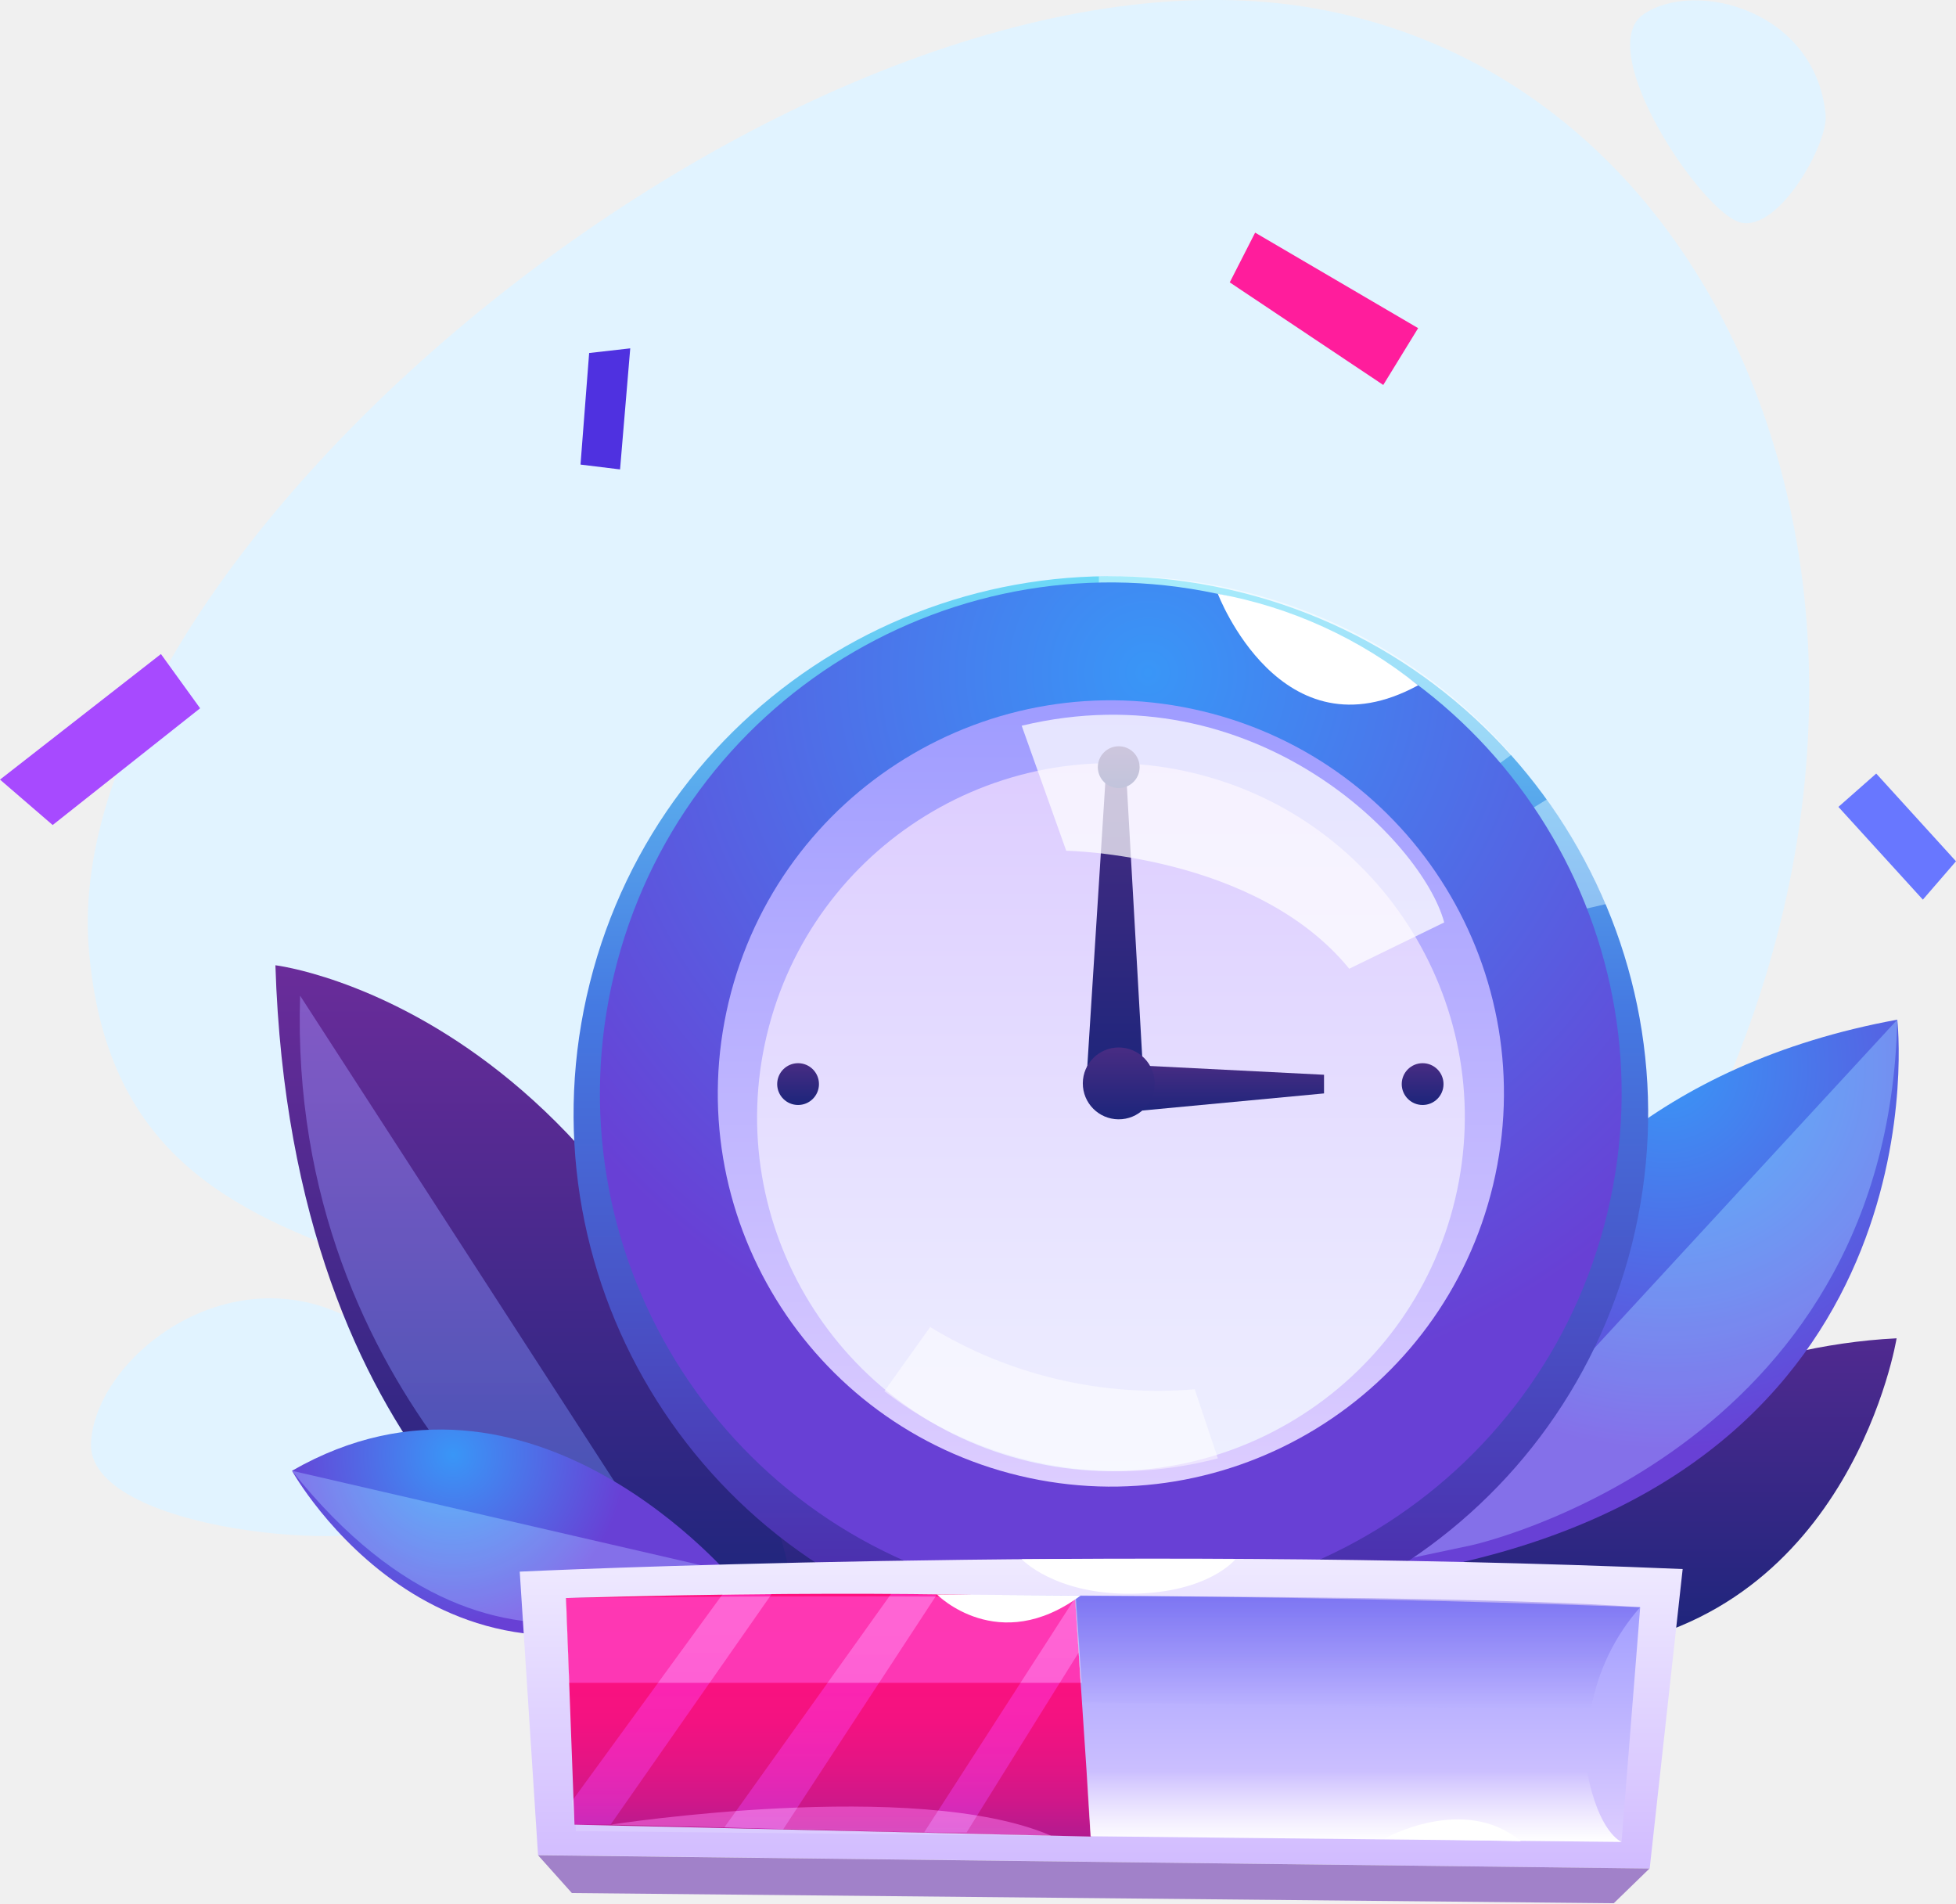
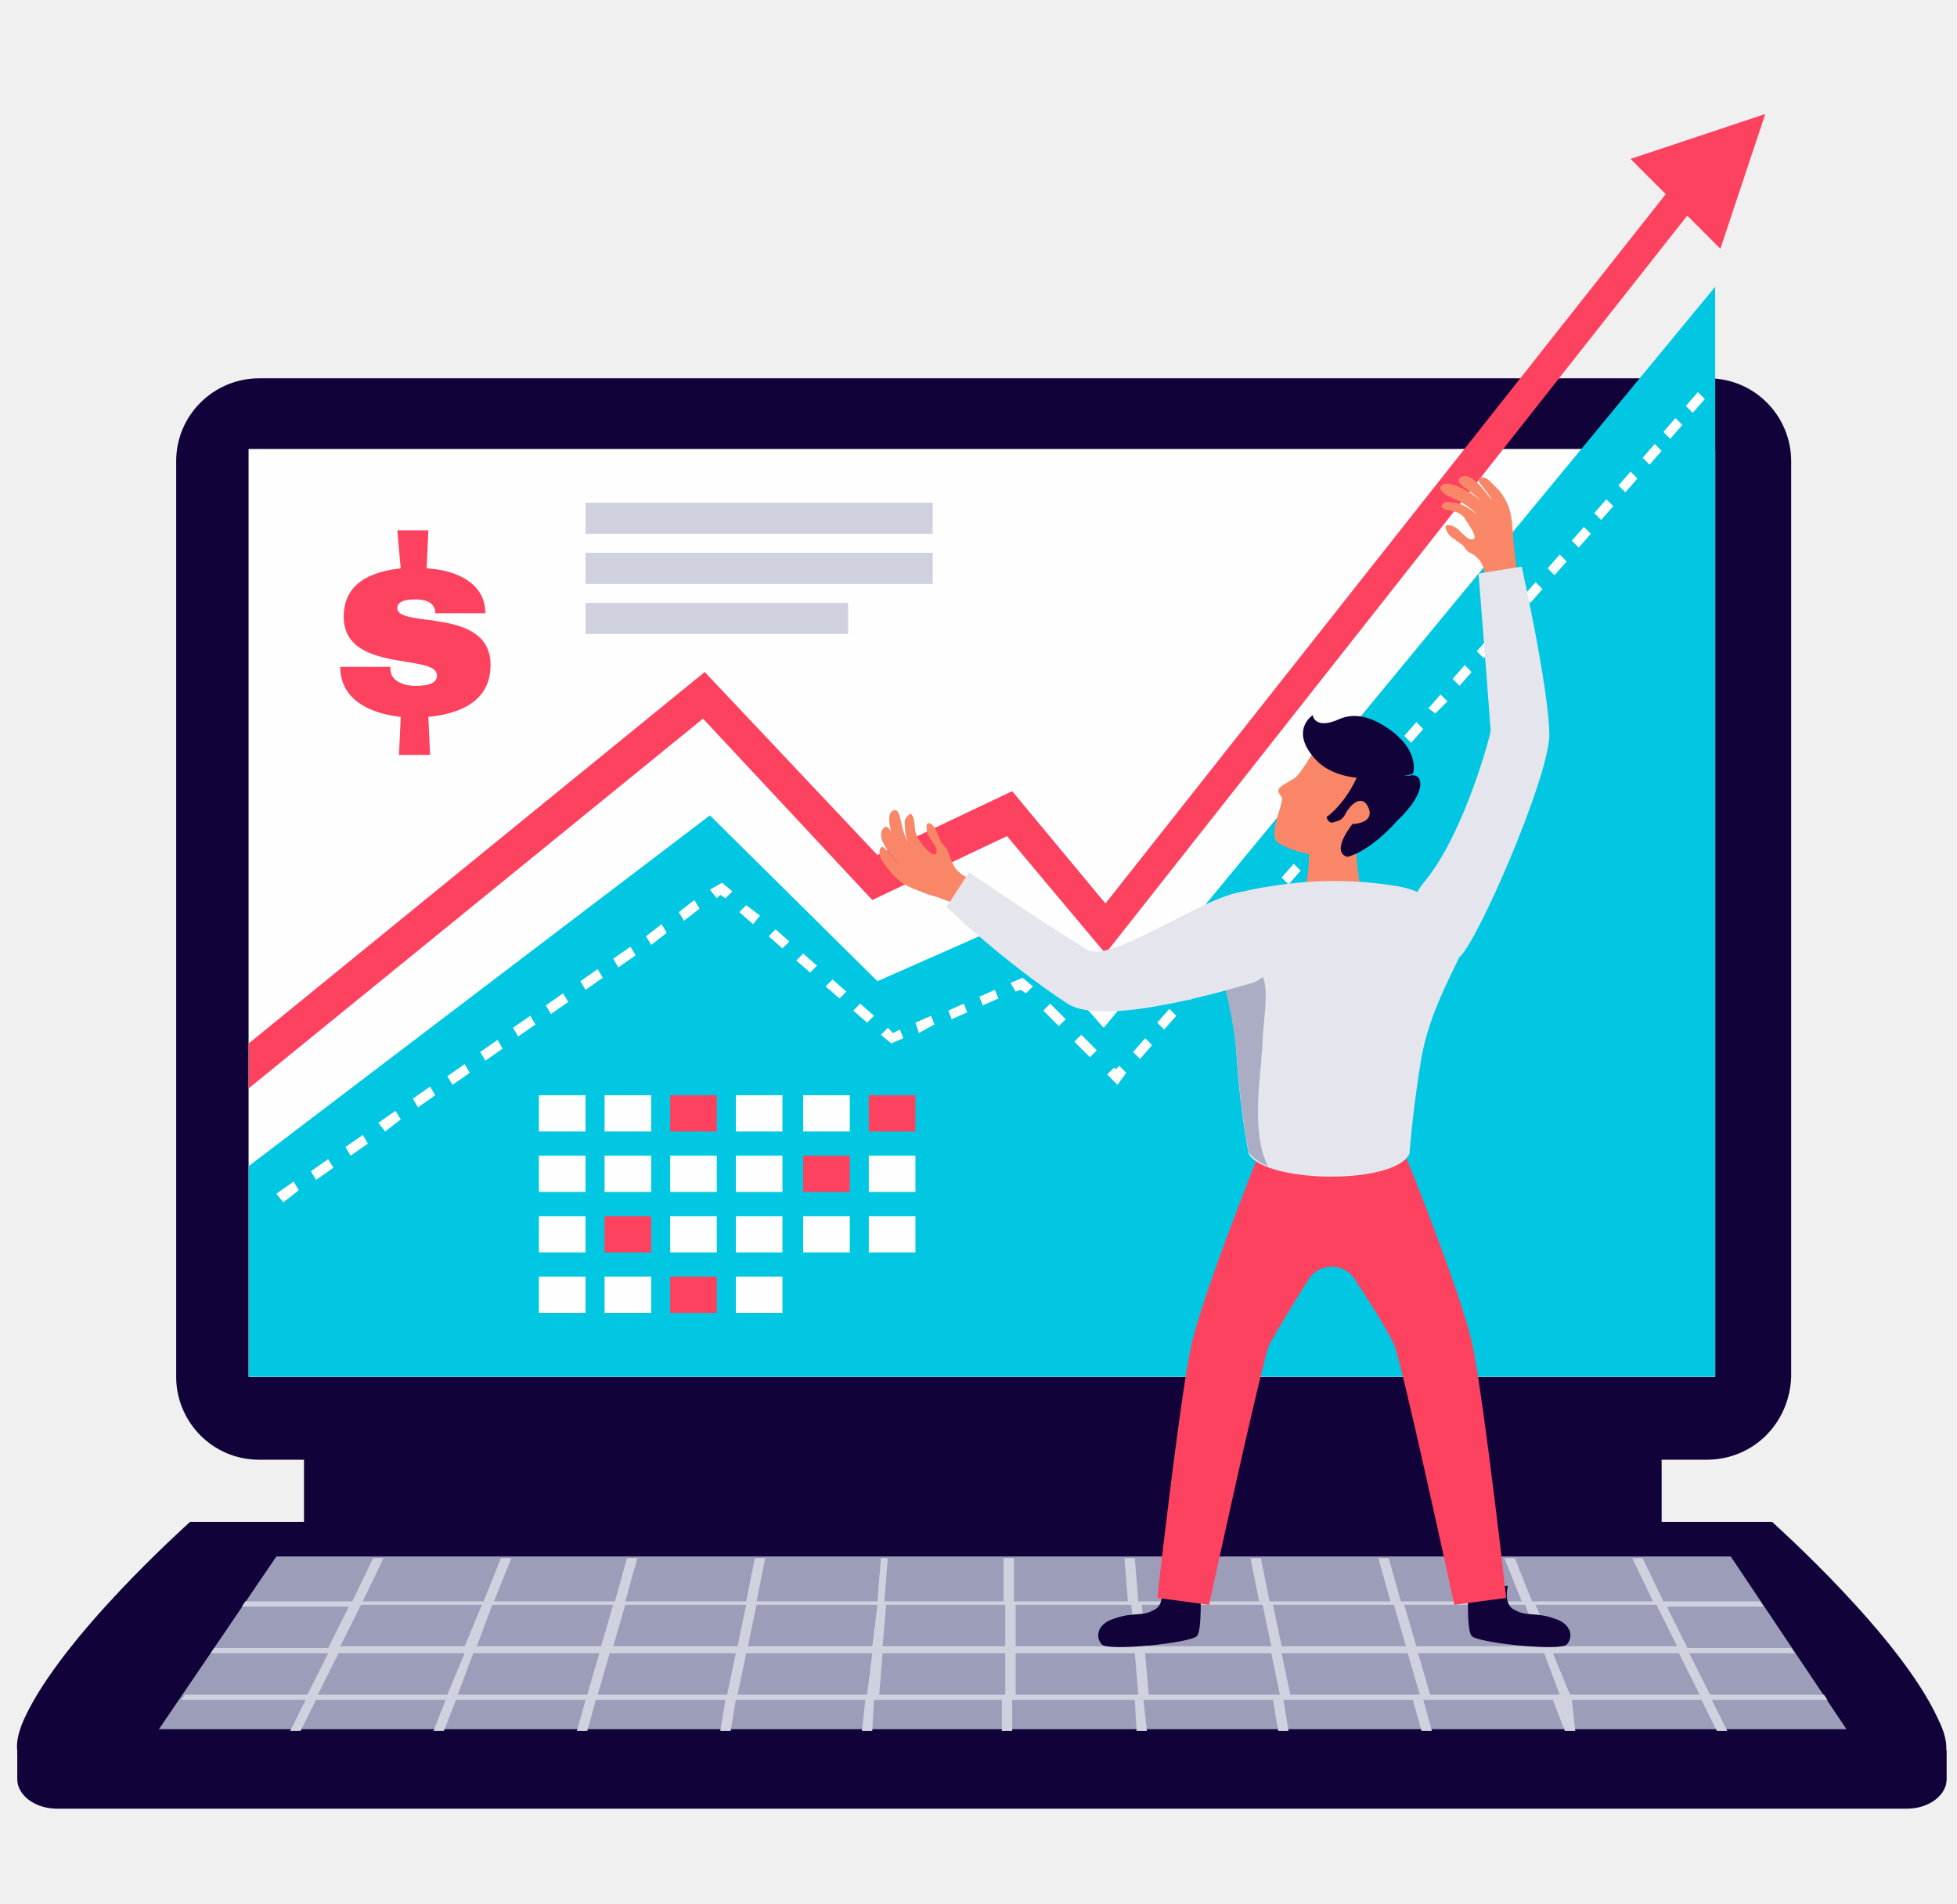
- <svg xmlns="http://www.w3.org/2000/svg" xmlns:xlink="http://www.w3.org/1999/xlink" viewBox="0 0 113.28 110.2">
-   <defs>
-     <style>.cls-1{isolation:isolate;}.cls-2{fill:#e1f3ff;}.cls-3{fill:#ff1d9c;}.cls-4{fill:#a74aff;}.cls-5{fill:#4f31e0;}.cls-6{fill:#6877ff;}.cls-7{fill:url(#Áåçûìÿííûé_ãðàäèåíò_373);}.cls-8{fill:url(#Áåçûìÿííûé_ãðàäèåíò_49);}.cls-9{fill:url(#Áåçûìÿííûé_ãðàäèåíò_29);}.cls-10{fill:url(#Áåçûìÿííûé_ãðàäèåíò_49-2);}.cls-11{fill:#bde0ff;}.cls-11,.cls-14,.cls-30,.cls-31,.cls-32{mix-blend-mode:soft-light;}.cls-12{fill:url(#Áåçûìÿííûé_ãðàäèåíò_29-2);}.cls-13{fill:url(#Áåçûìÿííûé_ãðàäèåíò_26);}.cls-14,.cls-24,.cls-25{fill:#fff;}.cls-15{fill:url(#Áåçûìÿííûé_ãðàäèåíò_29-3);}.cls-16{fill:url(#Áåçûìÿííûé_ãðàäèåíò_6);}.cls-17{fill:url(#Áåçûìÿííûé_ãðàäèåíò_30);}.cls-18{fill:url(#Áåçûìÿííûé_ãðàäèåíò_373-2);}.cls-19{fill:url(#Áåçûìÿííûé_ãðàäèåíò_373-3);}.cls-20{fill:url(#Áåçûìÿííûé_ãðàäèåíò_373-4);}.cls-21{fill:url(#Áåçûìÿííûé_ãðàäèåíò_373-5);}.cls-22{fill:url(#Áåçûìÿííûé_ãðàäèåíò_373-6);}.cls-23{fill:url(#Áåçûìÿííûé_ãðàäèåíò_373-7);}.cls-24{opacity:0.73;}.cls-26{fill:url(#Áåçûìÿííûé_ãðàäèåíò_90);}.cls-27{fill:url(#Áåçûìÿííûé_ãðàäèåíò_6-2);}.cls-28{opacity:0.4;mix-blend-mode:multiply;fill:url(#Áåçûìÿííûé_ãðàäèåíò_55);}.cls-29{fill:url(#Áåçûìÿííûé_ãðàäèåíò_45);}.cls-30{fill:url(#Áåçûìÿííûé_ãðàäèåíò_264);}.cls-31{fill:url(#Áåçûìÿííûé_ãðàäèåíò_264-2);}.cls-32{fill:url(#Áåçûìÿííûé_ãðàäèåíò_264-3);}.cls-33{fill:#a181c9;}.cls-34{mix-blend-mode:screen;fill:url(#Áåçûìÿííûé_ãðàäèåíò_60);}</style>
-     <linearGradient id="Áåçûìÿííûé_ãðàäèåíò_373" x1="67.7" y1="90.74" x2="67.7" y2="88.33" gradientUnits="userSpaceOnUse">
-       <stop offset="0" stop-color="#1c257b" />
-       <stop offset="1" stop-color="#482c83" />
-     </linearGradient>
-     <linearGradient id="Áåçûìÿííûé_ãðàäèåíò_49" x1="78.32" y1="100.82" x2="78.32" y2="73.99" gradientUnits="userSpaceOnUse">
-       <stop offset="0" stop-color="#1c257b" />
-       <stop offset="1" stop-color="#6a2c9a" />
-     </linearGradient>
-     <radialGradient id="Áåçûìÿííûé_ãðàäèåíò_29" cx="99.9" cy="67.16" r="22.11" gradientUnits="userSpaceOnUse">
-       <stop offset="0" stop-color="#3996f7" />
-       <stop offset="1" stop-color="#6840d5" />
-     </radialGradient>
-     <linearGradient id="Áåçûìÿííûé_ãðàäèåíò_49-2" x1="34.52" y1="98.87" x2="34.52" y2="61.24" xlink:href="#Áåçûìÿííûé_ãðàäèåíò_49" />
-     <radialGradient id="Áåçûìÿííûé_ãðàäèåíò_29-2" cx="29.6" cy="89.58" r="10.03" xlink:href="#Áåçûìÿííûé_ãðàäèåíò_29" />
-     <linearGradient id="Áåçûìÿííûé_ãðàäèåíò_26" x1="67.7" y1="100.93" x2="67.7" y2="38.72" gradientTransform="translate(118.99 -12.81) rotate(75.94)" gradientUnits="userSpaceOnUse">
-       <stop offset="0" stop-color="#4c25a6" />
-       <stop offset="0.6" stop-color="#457ae2" />
-       <stop offset="1" stop-color="#6dd9f7" />
-     </linearGradient>
-     <radialGradient id="Áåçûìÿííûé_ãðàäèåíò_29-3" cx="69.87" cy="44.29" r="42.21" gradientTransform="translate(118.68 -13.18) rotate(76.52)" xlink:href="#Áåçûìÿííûé_ãðàäèåíò_29" />
-     <linearGradient id="Áåçûìÿííûé_ãðàäèåíò_6" x1="67.7" y1="91.42" x2="67.7" y2="45.9" gradientTransform="translate(118.75 -13.14) rotate(76.56)" gradientUnits="userSpaceOnUse">
-       <stop offset="0" stop-color="#ddcdff" />
-       <stop offset="1" stop-color="#9f9cff" />
-     </linearGradient>
-     <linearGradient id="Áåçûìÿííûé_ãðàäèåíò_30" x1="67.7" y1="90.53" x2="67.7" y2="49.55" gradientTransform="translate(120.11 -12.07) rotate(76.58)" gradientUnits="userSpaceOnUse">
-       <stop offset="0" stop-color="#eef0ff" />
-       <stop offset="1" stop-color="#ddcdff" />
-     </linearGradient>
-     <linearGradient id="Áåçûìÿííûé_ãðàäèåíò_373-2" x1="64.57" y1="63.31" x2="64.57" y2="44.42" xlink:href="#Áåçûìÿííûé_ãðàäèåíò_373" />
-     <linearGradient id="Áåçûìÿííûé_ãðàäèåíò_373-3" x1="70.52" y1="64.45" x2="70.52" y2="61.61" xlink:href="#Áåçûìÿííûé_ãðàäèåíò_373" />
-     <linearGradient id="Áåçûìÿííûé_ãðàäèåíò_373-4" x1="68.15" y1="70.19" x2="68.15" y2="66.04" xlink:href="#Áåçûìÿííûé_ãðàäèåíò_373" />
-     <linearGradient id="Áåçûìÿííûé_ãðàäèåíò_373-5" x1="46.22" y1="63.97" x2="46.22" y2="61.56" xlink:href="#Áåçûìÿííûé_ãðàäèåíò_373" />
-     <linearGradient id="Áåçûìÿííûé_ãðàäèåíò_373-6" x1="82.39" y1="63.97" x2="82.39" y2="61.56" xlink:href="#Áåçûìÿííûé_ãðàäèåíò_373" />
-     <linearGradient id="Áåçûìÿííûé_ãðàäèåíò_373-7" x1="64.79" y1="45.63" x2="64.79" y2="43.22" xlink:href="#Áåçûìÿííûé_ãðàäèåíò_373" />
-     <linearGradient id="Áåçûìÿííûé_ãðàäèåíò_90" x1="67.13" y1="113.54" x2="67.13" y2="95.6" gradientUnits="userSpaceOnUse">
-       <stop offset="0" stop-color="#d1bbff" />
-       <stop offset="1" stop-color="#efeaff" />
-     </linearGradient>
-     <linearGradient id="Áåçûìÿííûé_ãðàäèåíò_6-2" x1="67.25" y1="112.02" x2="67.25" y2="97.7" gradientTransform="matrix(1, 0, 0, 1, 0, 0)" xlink:href="#Áåçûìÿííûé_ãðàäèåíò_6" />
-     <linearGradient id="Áåçûìÿííûé_ãðàäèåíò_55" x1="67.25" y1="104.31" x2="67.25" y2="97.76" gradientUnits="userSpaceOnUse">
-       <stop offset="0" stop-color="#fff" />
-       <stop offset="1" stop-color="#7460e0" />
-     </linearGradient>
-     <linearGradient id="Áåçûìÿííûé_ãðàäèåíò_45" x1="51.34" y1="111.69" x2="51.34" y2="97.63" gradientUnits="userSpaceOnUse">
-       <stop offset="0" stop-color="#b31a8f" />
-       <stop offset="0.01" stop-color="#b51a8f" />
-       <stop offset="0.15" stop-color="#d01789" />
-       <stop offset="0.3" stop-color="#e41484" />
-       <stop offset="0.47" stop-color="#f31281" />
-       <stop offset="0.68" stop-color="#fb117f" />
-       <stop offset="1" stop-color="#fe117e" />
-     </linearGradient>
-     <linearGradient id="Áåçûìÿííûé_ãðàäèåíò_264" x1="38.91" y1="105.65" x2="38.91" y2="92.29" gradientUnits="userSpaceOnUse">
-       <stop offset="0" stop-color="#b9acf4" />
-       <stop offset="1" stop-color="#e1d1f5" />
-     </linearGradient>
-     <linearGradient id="Áåçûìÿííûé_ãðàäèåíò_264-2" x1="48.11" y1="105.93" x2="48.11" y2="92.3" xlink:href="#Áåçûìÿííûé_ãðàäèåíò_264" />
-     <linearGradient id="Áåçûìÿííûé_ãðàäèåíò_264-3" x1="58" y1="106.1" x2="58" y2="92.54" xlink:href="#Áåçûìÿííûé_ãðàäèåíò_264" />
-     <linearGradient id="Áåçûìÿííûé_ãðàäèåíò_60" x1="81.78" y1="112.02" x2="81.78" y2="107.9" gradientUnits="userSpaceOnUse">
-       <stop offset="0" stop-color="#fff" />
-       <stop offset="1" />
-     </linearGradient>
-   </defs>
-   <g class="cls-1">
-     <g id="Layer_1" data-name="Layer 1">
-       <path class="cls-2" d="M91,87.43c-16,18-29.53,19.16-39.94,5.65C36.72,74.44,10.38,83.65,8.5,60.25S50.49.66,79.58,5.85,120.58,54,91,87.43Z" transform="translate(-3.36 -5.35)" />
-       <path class="cls-2" d="M24.63,82.27c-7.33-4.85-15.65,1.4-16,6.57s16.07,6.6,18.63,4.56S26.66,83.61,24.63,82.27Z" transform="translate(-3.36 -5.35)" />
-       <polygon class="cls-3" points="72.69 13.47 82.13 19 80.11 22.29 71.22 16.35 72.69 13.47" />
-       <polygon class="cls-4" points="0 45.14 9.32 37.87 11.59 41.01 3.05 47.77 0 45.14" />
-       <polygon class="cls-5" points="36.5 20.17 35.91 27.18 33.62 26.9 34.12 20.44 36.5 20.17" />
-       <polygon class="cls-6" points="106.47 46.72 111.36 52.09 113.28 49.87 108.66 44.79 106.47 46.72" />
-       <path class="cls-7" d="M68.91,89.54a1.21,1.21,0,1,1-1.21-1.21A1.21,1.21,0,0,1,68.91,89.54Z" transform="translate(-3.36 -5.35)" />
-       <path class="cls-8" d="M49.69,98.87S41.25,87.9,43.93,74c0,0,20.82,10.78,21.69,23.89L80,98.24s16.47-14.59,33.2-15.4c0,0-2.58,16-17.57,18Z" transform="translate(-3.36 -5.35)" />
-       <path class="cls-9" d="M84.34,95.72s1-26.21,28.9-31.33c0,0,2.89,25.09-25.5,31.48Z" transform="translate(-3.36 -5.35)" />
-       <path class="cls-10" d="M37.31,98.83s-17.07-8.12-18-37.59c0,0,23,2.75,30.35,37.63Z" transform="translate(-3.36 -5.35)" />
-       <path class="cls-11" d="M113.24,64.39,84.34,95.72l4.25-.9S112.67,89.54,113.24,64.39Z" transform="translate(-3.36 -5.35)" />
-       <path class="cls-11" d="M20.74,63,43.93,98.84l-5.86-.64S20,86.52,20.74,63Z" transform="translate(-3.36 -5.35)" />
-       <path class="cls-12" d="M46,97S34.12,82.56,20.27,90.51C20.27,90.51,29.2,106.58,46,97Z" transform="translate(-3.36 -5.35)" />
-       <path class="cls-11" d="M20.27,90.51l24.61,5.68S32.75,106.17,20.27,90.51Z" transform="translate(-3.36 -5.35)" />
-       <circle class="cls-13" cx="67.7" cy="69.82" r="31.11" transform="translate(-19.84 113.19) rotate(-75.94)" />
-       <path class="cls-14" d="M67,41.18V38.72a30.39,30.39,0,0,1,23.9,10.33l-2,1.45A29.27,29.27,0,0,0,67,41.18Z" transform="translate(-3.36 -5.35)" />
-       <path class="cls-14" d="M90.85,52.93l2.09-1.29a31.07,31.07,0,0,1,3.42,6.06l-2.44.56A30.93,30.93,0,0,0,90.85,52.93Z" transform="translate(-3.36 -5.35)" />
-       <circle class="cls-15" cx="67.7" cy="68.66" r="29.58" transform="translate(-18.22 113.14) rotate(-76.52)" />
-       <circle class="cls-16" cx="67.7" cy="68.66" r="22.76" transform="translate(-18.18 113.2) rotate(-76.56)" />
-       <circle class="cls-17" cx="67.7" cy="70.04" r="20.49" transform="translate(-19.5 114.28) rotate(-76.58)" />
-       <polygon class="cls-18" points="62.87 63.31 64.07 44.42 65.2 44.42 66.27 63.31 62.87 63.31" />
-       <polygon class="cls-19" points="64.57 64.45 64.37 61.61 76.68 62.23 76.68 63.31 64.57 64.45" />
-       <path class="cls-20" d="M70.23,68.11A2.08,2.08,0,1,1,68.15,66,2.08,2.08,0,0,1,70.23,68.11Z" transform="translate(-3.36 -5.35)" />
-       <circle class="cls-21" cx="46.22" cy="62.77" r="1.21" />
-       <circle class="cls-22" cx="82.39" cy="62.77" r="1.21" />
-       <circle class="cls-23" cx="64.79" cy="44.42" r="1.21" />
-       <path class="cls-24" d="M62.53,47.37l2.58,7.24s10.94.16,16.39,6.83L87,58.76C85.75,54.09,76.05,44.13,62.53,47.37Z" transform="translate(-3.36 -5.35)" />
-       <path class="cls-14" d="M54.58,85.9l2.65-3.71a25.3,25.3,0,0,0,15.32,3.6l1.34,4A22.29,22.29,0,0,1,54.58,85.9Z" transform="translate(-3.36 -5.35)" />
-       <path class="cls-25" d="M73.89,39.73s3.65,9.63,11.6,5.3A25.93,25.93,0,0,0,73.89,39.73Z" transform="translate(-3.36 -5.35)" />
-       <path class="cls-26" d="M34.52,112.76,33.46,96.35s33.3-1.59,67.35-.15L98.9,113.54Z" transform="translate(-3.36 -5.35)" />
-       <path class="cls-27" d="M36.71,111.37l-.57-13.49s30.45-.65,62.21.53L97.27,112Z" transform="translate(-3.36 -5.35)" />
-       <path class="cls-28" d="M98.35,98.41a12.1,12.1,0,0,0-2.85,5.9l-56.78-.75-2.58-5.68S84.31,97.37,98.35,98.41Z" transform="translate(-3.36 -5.35)" />
-       <path class="cls-29" d="M36.14,97.88,36.63,111l29.91.69-.92-13.81S55.36,97.32,36.14,97.88Z" transform="translate(-3.36 -5.35)" />
-       <polygon class="cls-30" points="33.12 104.29 41.87 92.28 44.7 92.28 35.36 105.65 33.27 105.65 33.12 104.29" />
-       <polygon class="cls-31" points="41.95 105.81 51.6 92.3 54.26 92.32 45.35 105.93 41.95 105.81" />
-       <polygon class="cls-32" points="53.52 106.1 62.26 92.54 62.47 95.68 55.98 106.1 53.52 106.1" />
-       <polygon class="cls-33" points="31.16 107.42 33.12 109.61 93.46 110.2 95.53 108.19 31.16 107.42" />
-       <path class="cls-14" d="M36.14,97.88l.18,4.91H66l-.33-4.91S55.52,97.65,36.14,97.88Z" transform="translate(-3.36 -5.35)" />
-       <path class="cls-25" d="M57.62,97.67s3.55,3.61,8.33.06Z" transform="translate(-3.36 -5.35)" />
-       <path class="cls-25" d="M62.53,95.63s1.92,2.05,6.38,2,6-2,6-2S64.38,95.61,62.53,95.63Z" transform="translate(-3.36 -5.35)" />
-       <path class="cls-14" d="M38.72,111s17.69-2.74,25.51.64Z" transform="translate(-3.36 -5.35)" />
-       <path class="cls-34" d="M97.27,112s-1.34-.52-2-4.12h-29l.25,3.79Z" transform="translate(-3.36 -5.35)" />
-       <path class="cls-25" d="M83.56,111.8s4.58-2.59,7.88.16Z" transform="translate(-3.36 -5.35)" />
-       <path class="cls-2" d="M109.09,12c-.58-6.09-7.58-7.86-10.55-5.82s3.42,11.57,5.65,12.06S109.24,13.65,109.09,12Z" transform="translate(-3.36 -5.35)" />
+ <svg xmlns="http://www.w3.org/2000/svg" version="1.1" id="Layer_1" x="0px" y="0px" viewBox="0 0 113.3 110.2" style="enable-background:new 0 0 113.3 110.2;" xml:space="preserve">
+   <style type="text/css">
+ 	.st0{fill:#110239;}
+ 	.st1{fill:#FEFEFE;}
+ 	.st2{fill:#9C9EB9;}
+ 	.st3{fill:#D0D1DE;}
+ 	.st4{fill:#01C7E2;}
+ 	.st5{fill:#FD425F;}
+ 	.st6{fill:#FFFFFF;}
+ 	.st7{fill:#F88667;}
+ 	.st8{fill:#E5E6ED;}
+ 	.st9{fill:#ABADC4;}
+ </style>
+   <g>
+     <g>
+       <g>
+         <rect x="17.6" y="76.7" class="st0" width="78.6" height="11.5" />
+         <path class="st0" d="M98.8,84.5H15c-2.7,0-4.8-2.2-4.8-4.8v-53c0-2.7,2.2-4.8,4.8-4.8h83.9c2.7,0,4.8,2.2,4.8,4.8v53     C103.6,82.4,101.5,84.5,98.8,84.5z" />
+         <rect x="14.4" y="26" class="st1" width="84.9" height="53.7" />
+         <g>
+           <g>
+             <path class="st0" d="M1,101.3v1.7c0,0.9,1,1.7,2.3,1.7h107.1c1.3,0,2.3-0.8,2.3-1.7v-1.7H1z" />
+             <path class="st0" d="M56.9,88.1l-45.9,0c-0.2,0.2-7.4,6.6-9.6,11.4c-0.9,2-0.3,3.1,1.4,3.1l54,0h54c1.8,0,2.4-1.1,1.4-3.1       c-2.2-4.8-9.4-11.2-9.6-11.4H56.9z" />
+             <polygon class="st2" points="106.9,100.1 9.2,100.1 16,90.1 100.2,90.1      " />
+             <g>
+               <g>
+                 <g>
+                   <g>
+                     <path class="st3" d="M105.8,98.4l-0.2-0.3H99l-1.2-2.4h6.1l-0.2-0.3h-6l-1.2-2.4h5.6l-0.2-0.3h-5.6l-1.2-2.5h-0.6l1.2,2.5           h-7l-1-2.5h-0.6l1,2.5h-7l-0.7-2.5h-0.6l0.7,2.5h-7l-0.5-2.5h-0.6l0.5,2.5h-7l-0.2-2.5h-0.6l0.2,2.5h-6.6v-2.5h-0.6v2.5           h-6.9l0.2-2.5H51l-0.2,2.5h-7l0.5-2.5h-0.6l-0.5,2.5h-7l0.7-2.5h-0.6l-0.7,2.5h-7l1-2.5H29l-1,2.5h-7l1.2-2.5h-0.6           l-1.2,2.5h-6.2l-0.2,0.3h6.2l-1.2,2.4h-6.6l-0.2,0.3H19l-1.2,2.4h-7.1l-0.2,0.3h7.2l-0.9,1.8h0.6l0.9-1.8h7.5l-0.7,1.8h0.6           l0.7-1.8h7.5l-0.5,1.8H34l0.5-1.8h7.5l-0.3,1.8h0.6l0.3-1.8h7.5l-0.2,1.8h0.6l0.1-1.8h7.4v1.8h0.6v-1.8h7.1l0.1,1.8h0.6           l-0.2-1.8h7.5l0.3,1.8h0.6l-0.3-1.8h7.5l0.5,1.8h0.6l-0.5-1.8h7.5l0.7,1.8h0.6L91,98.4h7.5l0.9,1.8h0.6l-0.9-1.8H105.8z            M28.5,92.9h7l-0.7,2.4h-7.2L28.5,92.9z M20.9,92.9h7l-1,2.4h-7.2L20.9,92.9z M25.9,98.1h-7.5l1.2-2.4h7.3L25.9,98.1z            M34,98.1h-7.5l0.9-2.4h7.3L34,98.1z M42.1,98.1h-7.5l0.7-2.4h7.3L42.1,98.1z M42.7,95.3h-7.2l0.7-2.4h7L42.7,95.3z            M50.2,98.1h-7.5l0.5-2.4h7.3L50.2,98.1z M50.5,95.3h-7.2l0.5-2.4h7L50.5,95.3z M58.2,98.1h-7.3l0.2-2.4h7.1V98.1z            M58.2,95.3h-7.1l0.2-2.4h6.9V95.3z M58.8,92.9h6.7l0.2,2.4h-6.9V92.9z M58.8,98.1v-2.4h6.9l0.2,2.4H58.8z M95.9,92.9           l1.2,2.4h-7.2l-1-2.4H95.9z M88.3,92.9l0.9,2.4H82l-0.7-2.4H88.3z M66.1,92.9h7l0.5,2.4h-7.2L66.1,92.9z M66.5,98.1           l-0.2-2.4h7.3l0.5,2.4H66.5z M73.7,92.9h7l0.7,2.4h-7.2L73.7,92.9z M74.7,98.1l-0.5-2.4h7.3l0.7,2.4H74.7z M82.8,98.1           l-0.7-2.4h7.3l0.9,2.4H82.8z M90.9,98.1l-1-2.4h7.3l1.2,2.4H90.9z" />
+                   </g>
+                 </g>
+               </g>
+             </g>
+           </g>
+           <path class="st0" d="M56.9,102.6h-4.7c0,0,0,0.4,0.2,0.7c0.1,0.1,0.2,0.1,0.4,0.1h4.1H61c0.1,0,0.3,0,0.4-0.1      c0.2-0.2,0.2-0.6,0.2-0.7H56.9z" />
+         </g>
+       </g>
+       <rect x="14.4" y="26" class="st1" width="84.9" height="53.7" />
+       <polygon class="st4" points="58.5,53.4 50.8,56.8 41.1,47.2 14.4,67.5 14.4,79.7 99.3,79.7 99.3,16.6 63.9,59.5   " />
+       <g>
+         <rect x="31.2" y="63.4" class="st1" width="2.7" height="2.1" />
+         <rect x="35" y="63.4" class="st1" width="2.7" height="2.1" />
+         <rect x="38.8" y="63.4" class="st5" width="2.7" height="2.1" />
+         <rect x="42.6" y="63.4" class="st1" width="2.7" height="2.1" />
+         <rect x="46.5" y="63.4" class="st1" width="2.7" height="2.1" />
+         <rect x="50.3" y="63.4" class="st5" width="2.7" height="2.1" />
+         <rect x="31.2" y="66.9" class="st1" width="2.7" height="2.1" />
+         <rect x="35" y="66.9" class="st1" width="2.7" height="2.1" />
+         <rect x="38.8" y="66.9" class="st1" width="2.7" height="2.1" />
+         <rect x="42.6" y="66.9" class="st1" width="2.7" height="2.1" />
+         <rect x="46.5" y="66.9" class="st5" width="2.7" height="2.1" />
+         <rect x="50.3" y="66.9" class="st1" width="2.7" height="2.1" />
+         <rect x="31.2" y="70.4" class="st1" width="2.7" height="2.1" />
+         <rect x="35" y="70.4" class="st5" width="2.7" height="2.1" />
+         <rect x="38.8" y="70.4" class="st1" width="2.7" height="2.1" />
+         <rect x="42.6" y="70.4" class="st1" width="2.7" height="2.1" />
+         <rect x="46.5" y="70.4" class="st1" width="2.7" height="2.1" />
+         <rect x="50.3" y="70.4" class="st1" width="2.7" height="2.1" />
+         <rect x="31.2" y="73.9" class="st1" width="2.7" height="2.1" />
+         <rect x="35" y="73.9" class="st1" width="2.7" height="2.1" />
+         <rect x="38.8" y="73.9" class="st5" width="2.7" height="2.1" />
+         <rect x="42.6" y="73.9" class="st1" width="2.7" height="2.1" />
+       </g>
+       <g>
+         <g>
+           <polygon class="st6" points="59.4,57.5 59.1,57.3 58.8,57.4 58.5,56.9 59.2,56.6 59.8,57.1     " />
+         </g>
+         <g>
+           <path class="st6" d="M53.2,59.8L53,59.2l0.9-0.4l0.2,0.5L53.2,59.8z M55.1,59l-0.2-0.5l0.9-0.4l0.2,0.5L55.1,59z M56.9,58.2      l-0.2-0.5l0.9-0.4l0.2,0.5L56.9,58.2z" />
+         </g>
+         <g>
+           <polygon class="st6" points="51.6,60.4 51,59.9 51.4,59.5 51.7,59.8 52.1,59.6 52.3,60.1     " />
+         </g>
+         <g>
+           <path class="st6" d="M50.2,59.2l-0.8-0.7l0.4-0.4l0.8,0.7L50.2,59.2z M48.6,57.8l-0.8-0.7l0.4-0.4l0.8,0.7L48.6,57.8z       M46.9,56.3l-0.8-0.7l0.4-0.4l0.8,0.7L46.9,56.3z M45.3,54.9l-0.8-0.7l0.4-0.4l0.8,0.7L45.3,54.9z M43.6,53.5l-0.8-0.7l0.4-0.4      L44,53L43.6,53.5z" />
+         </g>
+         <g>
+           <polygon class="st6" points="42,52 41.7,51.8 41.5,52 41.1,51.5 41.8,51.1 42.4,51.6     " />
+         </g>
+         <g>
+           <path class="st6" d="M16.4,69.6L16,69.1l1-0.7l0.3,0.5L16.4,69.6z M18.3,68.3L18,67.8l1-0.7l0.3,0.5L18.3,68.3z M20.3,66.9      L20,66.4l1-0.7l0.3,0.5L20.3,66.9z M22.3,65.5L21.9,65l1-0.7l0.3,0.5L22.3,65.5z M24.2,64.1l-0.3-0.5l1-0.7l0.3,0.5L24.2,64.1z       M26.2,62.8l-0.3-0.5l1-0.7l0.3,0.5L26.2,62.8z M28.1,61.4l-0.3-0.5l1-0.7l0.3,0.5L28.1,61.4z M30,60l-0.3-0.5l1-0.7l0.3,0.5      L30,60z M31.9,58.7l-0.3-0.5l1-0.7l0.3,0.5L31.9,58.7z M33.9,57.3l-0.3-0.5l1-0.7l0.3,0.5L33.9,57.3z M35.8,56l-0.3-0.5l1-0.7      l0.3,0.5L35.8,56z M37.7,54.7l-0.3-0.5l0.9-0.7l0.3,0.5L37.7,54.7z M39.6,53.3l-0.3-0.5l0.9-0.7l0.3,0.5L39.6,53.3z" />
+         </g>
+         <g>
+           <path class="st6" d="M66,61.3l-0.4-0.4l0.7-0.8l0.4,0.4L66,61.3z M67.4,59.6L67,59.2l0.7-0.8l0.4,0.4L67.4,59.6z M68.9,57.9      l-0.4-0.4l0.7-0.8l0.4,0.4L68.9,57.9z M70.3,56.2l-0.4-0.4l0.7-0.8l0.4,0.4L70.3,56.2z M71.8,54.5l-0.4-0.4l0.7-0.8l0.4,0.4      L71.8,54.5z M73.2,52.9l-0.4-0.4l0.7-0.8l0.4,0.4L73.2,52.9z M74.6,51.2l-0.4-0.4l0.7-0.8l0.4,0.4L74.6,51.2z M76,49.5l-0.4-0.4      l0.7-0.8l0.4,0.4L76,49.5z M77.5,47.9L77,47.5l0.7-0.8l0.4,0.4L77.5,47.9z M78.9,46.2l-0.4-0.4l0.7-0.8l0.4,0.4L78.9,46.2z       M80.3,44.6l-0.4-0.4l0.7-0.8l0.4,0.4L80.3,44.6z M81.7,43l-0.4-0.4l0.7-0.8l0.4,0.4L81.7,43z M83.1,41.3L82.7,41l0.7-0.8      l0.4,0.4L83.1,41.3z M84.5,39.7l-0.4-0.4l0.7-0.8l0.4,0.4L84.5,39.7z M85.9,38.1l-0.4-0.4l0.7-0.8l0.4,0.4L85.9,38.1z       M87.3,36.5l-0.4-0.4l0.7-0.8l0.4,0.4L87.3,36.5z M88.6,34.9l-0.4-0.4l0.7-0.8l0.4,0.4L88.6,34.9z M90,33.3l-0.4-0.4l0.7-0.8      l0.4,0.4L90,33.3z M91.4,31.7L91,31.3l0.7-0.8l0.4,0.4L91.4,31.7z M92.7,30.1l-0.4-0.4l0.7-0.8l0.4,0.4L92.7,30.1z M94.1,28.5      l-0.4-0.4l0.7-0.8l0.4,0.4L94.1,28.5z M95.5,26.9l-0.4-0.4l0.7-0.8l0.4,0.4L95.5,26.9z M96.7,25.4L96.3,25l0.7-0.8l0.4,0.4      L96.7,25.4z M98,23.9l-0.4-0.4l0.7-0.8l0.4,0.4L98,23.9z" />
+         </g>
+         <g>
+           <polygon class="st6" points="64.7,62.8 64.1,62.2 64.5,61.8 64.6,61.9 64.8,61.7 65.2,62.1     " />
+         </g>
+         <g>
+           <path class="st6" d="M63.1,61.2l-0.9-0.9l0.4-0.4l0.9,0.9L63.1,61.2z M61.3,59.4l-0.9-0.9l0.4-0.4l0.9,0.9L61.3,59.4z" />
+         </g>
+       </g>
+       <g>
+         <g>
+           <path class="st5" d="M97.1,10.4L64,52.3l-5.4-6.5l-7.8,3.7l-10-10.6L14.4,60.4V63l26.3-21.4l9.8,10.5l7.8-3.7l5.7,6.8l34.3-43.5      C97.9,11.3,97.5,10.8,97.1,10.4z" />
+         </g>
+         <polygon class="st5" points="102.2,6.6 94.4,9.2 99.6,14.4    " />
+       </g>
+       <g>
+         <path class="st5" d="M24.7,32.9c1.8,0.1,3.4,0.9,3.4,2.6l-2.9,0c0-0.7-0.7-0.8-1.1-0.8c-0.3,0-1.1,0-1.1,0.5     c0,1.2,5.4-0.1,5.4,3.3c0,2-1.6,2.8-3.6,3l0.1,2.2l-1.8,0l0.1-2.2c-1.8-0.2-3.5-1-3.5-2.9l2.9,0l0,0.1c0,0.8,0.9,1,1.4,1     c0.4,0,1.3,0,1.3-0.6c0-1.3-5.4-0.1-5.4-3.4c0-1.9,1.5-2.6,3.3-2.8L23,30.7l1.8,0L24.7,32.9z" />
+       </g>
    </g>
+     <g>
+       <path class="st0" d="M69.5,92c0,0,0.1,2.4-0.2,2.7c-0.3,0.4-5.1,0.9-5.5,0.5c-0.4-0.4-0.3-1.2,0.7-1.5c1.1-0.4,1.6-0.1,2.3-0.5    c0.7-0.3,0.4-1.4,0.4-1.4L69.5,92z" />
+       <path class="st0" d="M85,92c0,0-0.1,2.4,0.2,2.7c0.3,0.4,5.1,0.9,5.5,0.5c0.4-0.4,0.3-1.2-0.7-1.5c-1.1-0.4-1.6-0.1-2.3-0.5    c-0.7-0.3-0.4-1.4-0.4-1.4L85,92z" />
+       <path class="st5" d="M85.3,78.1C84.8,75.5,82,68.4,81,66c-0.4-0.1-0.9-0.3-1.3-0.4c0.1-0.6,0.2-1,0.3-1.4    c-0.8,0.2-1.7,0.3-2.5,0.6c-0.1,0-0.2,0.1-0.4,0.1c-0.1,0-0.3-0.1-0.4-0.1c-0.9-0.3-1.7-0.4-2.5-0.6c0.1,0.4,0.2,0.9,0.3,1.4    c-0.5,0.1-0.9,0.3-1.3,0.4c-1,2.5-3.8,9.6-4.3,12.2c-0.7,3.6-1.9,14.3-1.9,14.3l3,0.4c0,0,3.1-14.3,3.5-15.1    c0.8-1.4,1.6-2.7,2.3-3.8c0.6-0.9,2-0.9,2.6,0c0.7,1.1,1.6,2.4,2.3,3.8c0.4,0.8,3.5,15.1,3.5,15.1l3-0.4    C87.2,92.4,86,81.8,85.3,78.1z" />
+       <path class="st7" d="M86.1,33.8c-0.2-1.2-0.4-1.4-0.8-1.7c-0.2-0.1-0.4-0.2-0.5-0.4c-0.1-0.2-0.4-0.3-0.6-0.5    c-0.2-0.1-0.4-0.3-0.5-0.6c-0.1-0.3,0.3-0.2,0.5-0.1c0.3,0.1,0.8,0.9,1.1,0.7c0.3-0.1-0.4-1-0.5-1.2c-0.3-0.4-0.7-0.4-1.1-0.5    c-0.3-0.1-0.3-0.2-0.1-0.4c0.2-0.1,0.5,0,0.7,0c0.4,0.1,0.9,0.4,1.2,0.7c-0.2-0.3-0.7-0.6-1-0.8c-0.2-0.1-1.2-0.4-1.1-0.8    c0.3-0.7,2.3,0.6,2.5,1c-0.3-0.4-0.6-0.6-1-0.9c-0.2-0.1-0.7-0.5-0.3-0.7c0.6-0.3,1.4,0.9,1.8,1.4c-0.2-0.4-0.4-0.6-0.7-1    c-0.3-0.4,0.1-0.5,0.5-0.2c0.2,0.2,0.5,0.5,0.6,0.6c0.7,0.9,0.7,1.5,0.8,2.5c0,0.4,0.1,1,0.2,2.1C87.9,34,86.7,33.7,86.1,33.8z" />
+       <path class="st7" d="M56.5,51c-1.2-0.4-1.3-0.9-1.5-1.4c-0.1-0.2-0.1-0.4-0.3-0.6c-0.2-0.2-0.3-0.4-0.4-0.7    c-0.1-0.2-0.2-0.5-0.4-0.6c-0.3-0.2-0.3,0.2-0.2,0.5c0,0.3,0.7,0.9,0.5,1.2c-0.2,0.3-0.9-0.6-1-0.8c-0.3-0.4-0.2-0.8-0.3-1.2    c-0.1-0.3-0.2-0.4-0.4-0.1c-0.2,0.2-0.1,0.4-0.1,0.7c0,0.4,0.2,0.9,0.5,1.3c-0.2-0.3-0.5-0.8-0.6-1.2c-0.1-0.2-0.2-1.3-0.5-1.2    c-0.8,0.1,0.1,2.4,0.5,2.6c-0.3-0.3-0.5-0.7-0.6-1.1c-0.1-0.2-0.3-0.8-0.6-0.4c-0.4,0.6,0.6,1.6,1,2.1c-0.3-0.3-0.5-0.6-0.8-0.9    c-0.3-0.4-0.5,0-0.3,0.5c0.1,0.2,0.4,0.6,0.5,0.7c0.7,0.9,1.3,1,2.3,1.4c0.4,0.1,0.7,0.2,1.9,0.7C56.2,52.7,56.3,51.5,56.5,51z" />
+       <path class="st7" d="M78.5,48.7c-0.7,0.1-1.4,0.2-2,0.1c-0.2,0-0.5-0.1-0.7-0.1c0,0.8,0,2.8-0.6,3.5c0,0,0.2,0.9,1.9,1    c1.7,0,1.9-1,1.9-1S78.5,50.8,78.5,48.7z" />
+       <path class="st8" d="M85,53.4c-0.5-0.6-2.7-1.9-4.1-2.1c-2.4-0.4-4.9-0.4-7.3,0c-1.5,0.2-3,0.6-3.4,1.2c-0.6,0.7,1.2,4.9,1.4,8.7    c0.2,3.2,0.7,5.6,0.7,5.6c1,1.7,8.4,1.8,9.3,0c0,0,0.2-2.7,0.7-5.6C83,57.3,85.6,54.2,85,53.4z" />
+       <path class="st9" d="M73.1,60.3c0-1,0.4-2.9,0-3.8c-0.5-1.3-1.8-1.8-2.9-2.5c0.3,1.7,1.2,4.5,1.4,7.1c0.2,3.2,0.7,5.6,0.7,5.6    c0.2,0.3,0.6,0.6,1.1,0.8C72.4,65.5,73,62.3,73.1,60.3z" />
+       <path class="st7" d="M80.8,44.1c0,0-3.5-2.1-4-1.6c-0.5,0.5-1.4,2.2-1.8,2.5c-0.4,0.3-1,0.5-1,0.8c0.1,0.3,0.3,0.3,0.2,0.6    c0,0.3-0.7,1.8-0.3,2.3c0.4,0.4,2.9,1.4,4.5,0.4C79.9,48.1,82.5,45,80.8,44.1z" />
+       <path class="st0" d="M81.6,44.9l-3,0c0,0-0.6,1.5-1.8,2.4c0,0,0.1,0.4,0.4,0.3c0.3-0.1,0.5-0.1,0.7-0.5s0.9-1.2,1.3-0.4    c0.4,0.8-0.5,1-0.9,1c0,0-1.3,1.6-0.3,1.9c0,0,1.2-0.2,2.9-2.1C82.7,45.8,82.4,44.7,81.6,44.9z" />
+       <path class="st0" d="M76,41.4c0,0-1.4,0.9,0.2,2.6c1.7,1.8,5.6,0.8,5.6,0.8s0.4-1.1-1-2.3c-1.1-0.9-2.2-1.3-3.2-0.9    C76.1,42.3,76,41.4,76,41.4z" />
+       <path class="st8" d="M56.1,50.5l-1.3,2c0,0,3.2,3.1,7,5.6c2.2,1.4,9.6-0.9,10.7-1.2c1.6-0.5,2.9-4,0.1-5.2c-1.6-0.8-8,4.1-9.6,3.3    C61.1,53.9,56.1,50.5,56.1,50.5z" />
+       <path class="st8" d="M85.6,33.2l2.5-0.4c0,0,1.6,7.2,1.6,9.8c-0.1,2.6-4.2,12-5.2,12.8c-1.1,0.9-4.3-1.7-2-4.4    c2.3-2.8,3.8-8.5,3.8-8.7C86.3,42.1,85.6,33.2,85.6,33.2z" />
+     </g>
+     <rect x="33.9" y="29.1" class="st3" width="20.1" height="1.8" />
+     <rect x="33.9" y="32" class="st3" width="20.1" height="1.8" />
+     <rect x="33.9" y="34.9" class="st3" width="15.2" height="1.8" />
  </g>
</svg>
